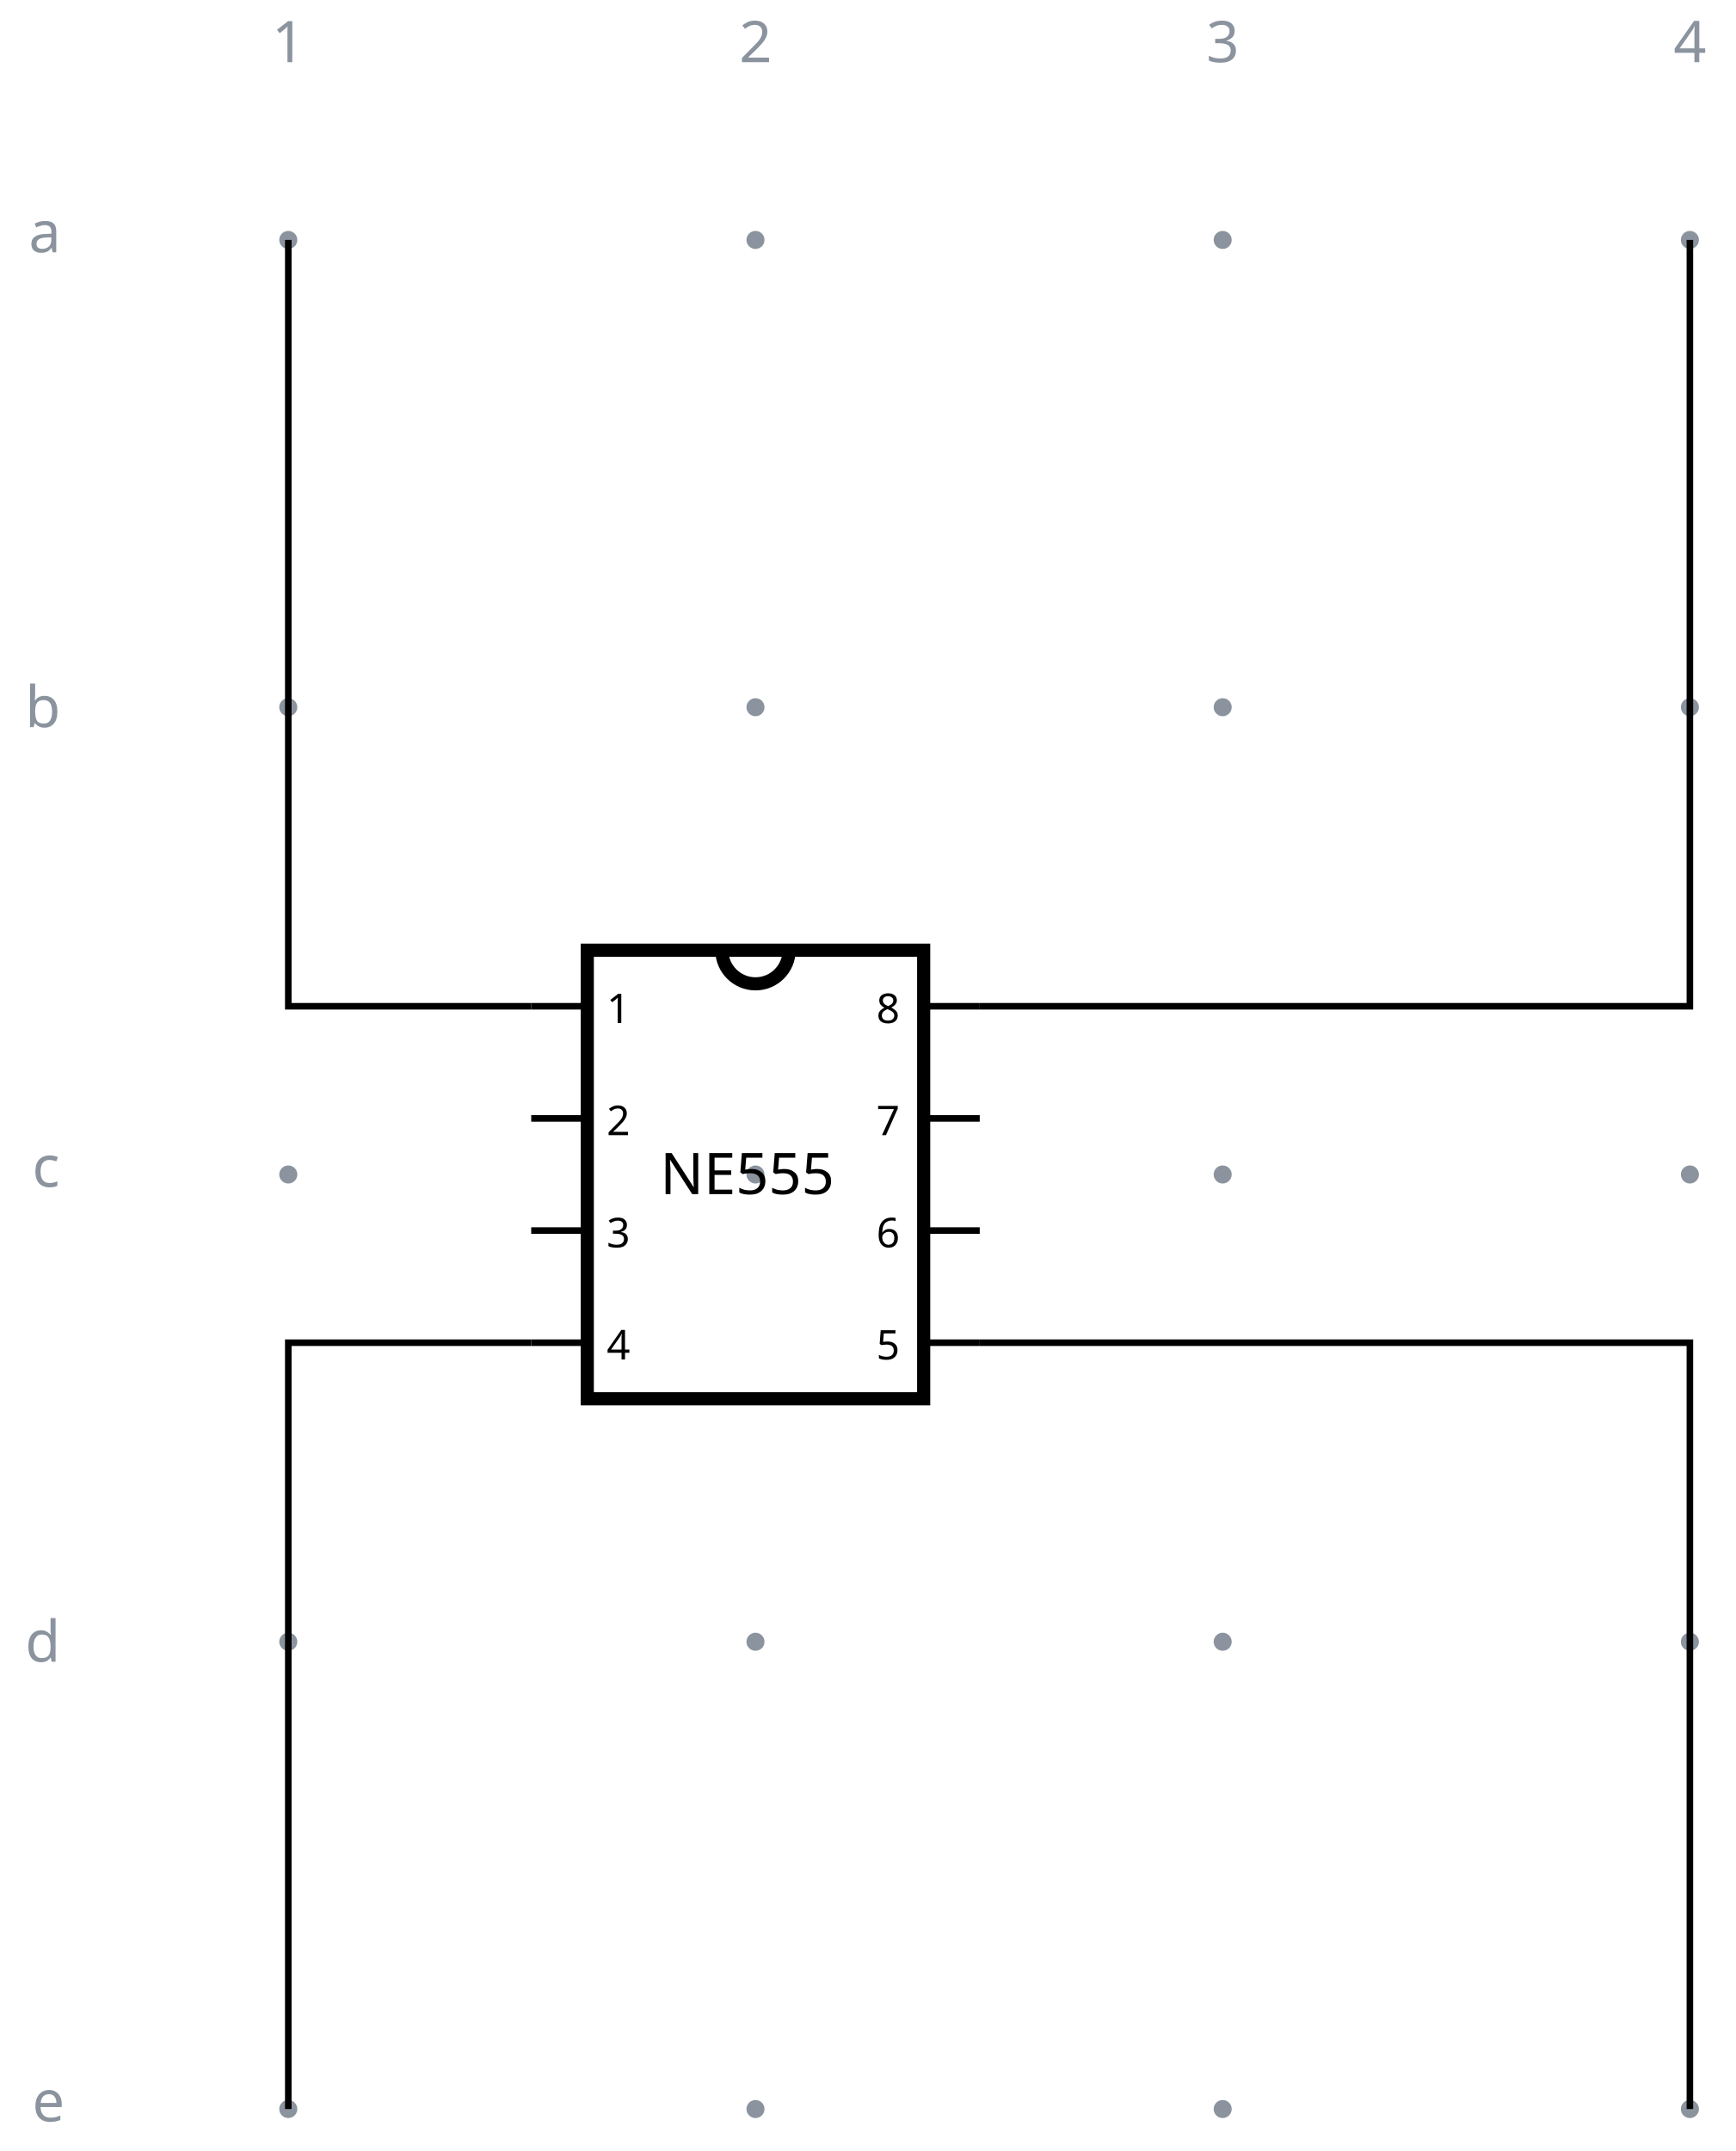
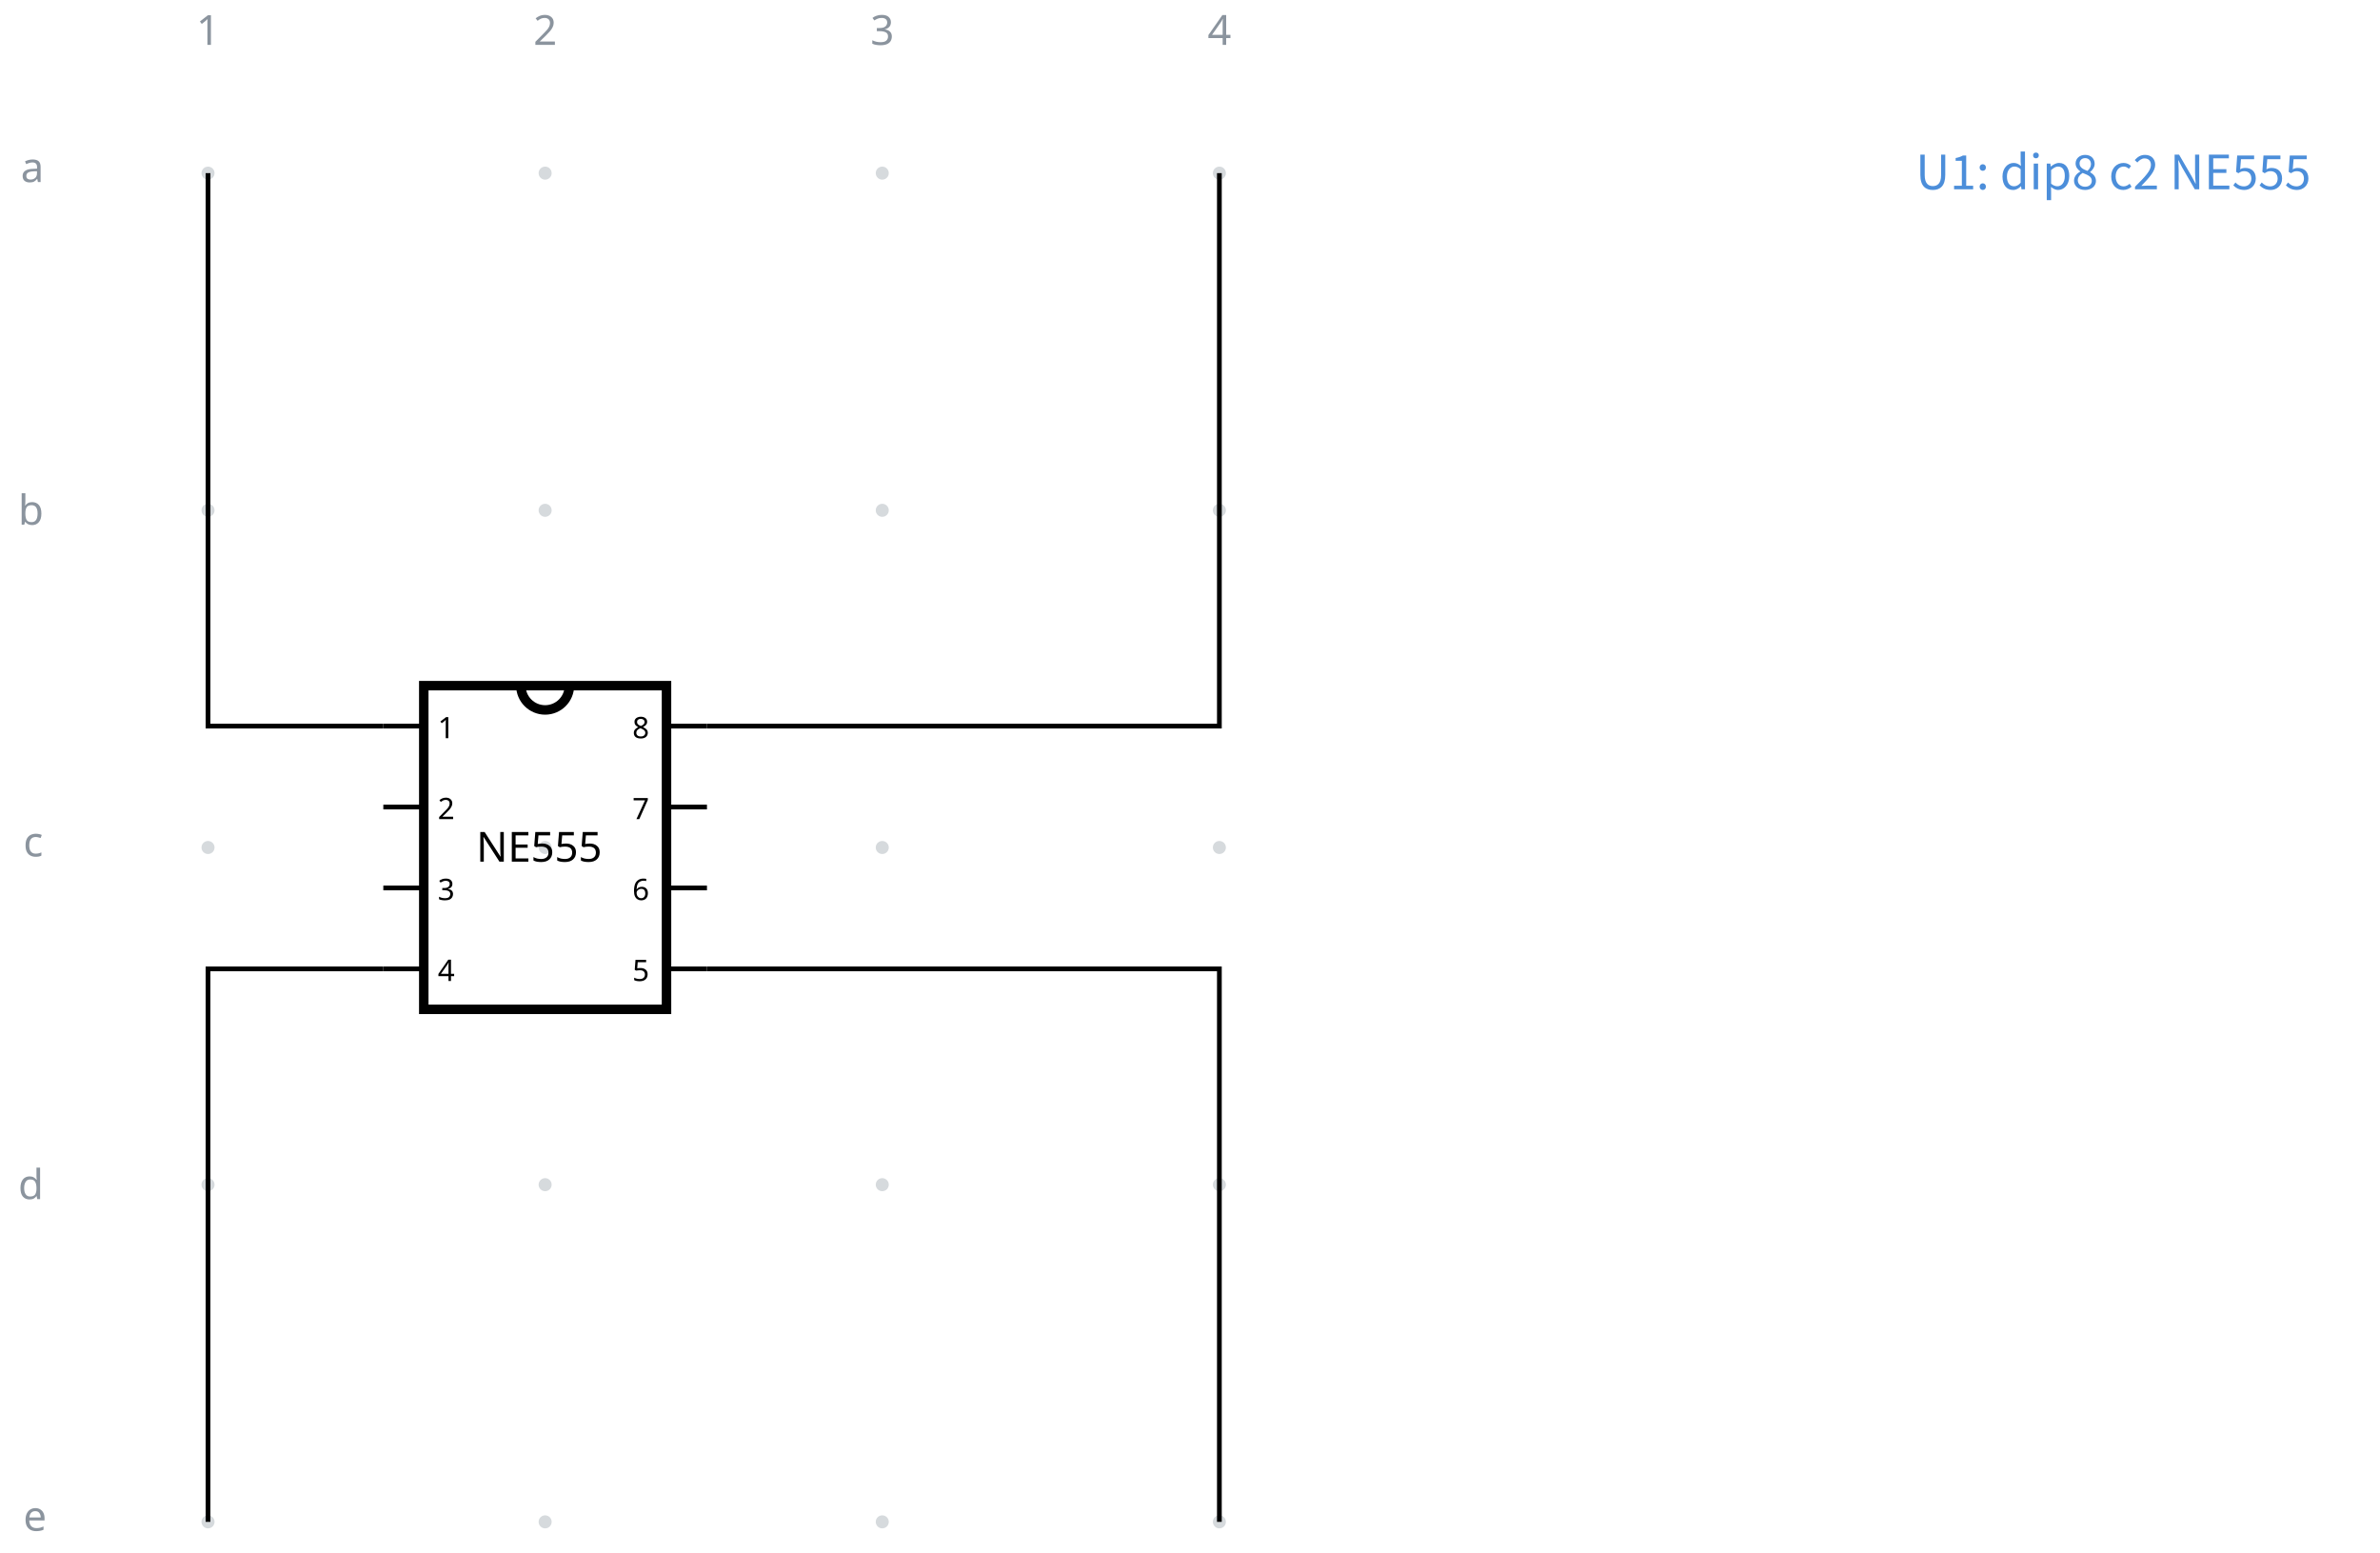
- <svg xmlns="http://www.w3.org/2000/svg" fill="currentColor" width="281.9" height="349.267" viewBox="-72 -72 211.425 261.951">
+ <svg xmlns="http://www.w3.org/2000/svg" fill="currentColor" width="535.654" height="349.267" viewBox="-72 -72 401.741 261.951">
  <g stroke="currentColor" stroke-miterlimit="10" stroke-width=".8">
-     <path fill="#8b949e" stroke="none" d="M-35.787-42.781a1.1 1.1 0 1 0-2.2 0 1.1 1.1 0 0 0 2.2 0M-35.787 14.124a1.1 1.1 0 1 0-2.2 0 1.1 1.1 0 0 0 2.2 0M-35.787 71.03a1.1 1.1 0 1 0-2.2 0 1.1 1.1 0 0 0 2.2 0M-35.787 127.935a1.1 1.1 0 1 0-2.2 0 1.1 1.1 0 0 0 2.2 0M-35.787 184.84a1.1 1.1 0 1 0-2.2 0 1.1 1.1 0 0 0 2.2 0M21.118-42.781a1.1 1.1 0 1 0-2.2 0 1.1 1.1 0 0 0 2.2 0M21.118 14.124a1.1 1.1 0 1 0-2.2 0 1.1 1.1 0 0 0 2.2 0M21.118 71.03a1.1 1.1 0 1 0-2.2 0 1.1 1.1 0 0 0 2.2 0M21.118 127.935a1.1 1.1 0 1 0-2.2 0 1.1 1.1 0 0 0 2.2 0M21.118 184.84a1.1 1.1 0 1 0-2.2 0 1.1 1.1 0 0 0 2.2 0M78.024-42.781a1.1 1.1 0 1 0-2.2 0 1.1 1.1 0 0 0 2.2 0M78.024 14.124a1.1 1.1 0 1 0-2.2 0 1.1 1.1 0 0 0 2.2 0M78.024 71.03a1.1 1.1 0 1 0-2.2 0 1.1 1.1 0 0 0 2.2 0M78.024 127.935a1.1 1.1 0 1 0-2.2 0 1.1 1.1 0 0 0 2.2 0M78.024 184.84a1.1 1.1 0 1 0-2.2 0 1.1 1.1 0 0 0 2.2 0M134.93-42.781a1.1 1.1 0 1 0-2.2 0 1.1 1.1 0 0 0 2.2 0M134.93 14.124a1.1 1.1 0 1 0-2.2 0 1.1 1.1 0 0 0 2.2 0M134.93 71.03a1.1 1.1 0 1 0-2.2 0 1.1 1.1 0 0 0 2.2 0M134.93 127.935a1.1 1.1 0 1 0-2.2 0 1.1 1.1 0 0 0 2.2 0M134.93 184.84a1.1 1.1 0 1 0-2.2 0 1.1 1.1 0 0 0 2.2 0m-1.1 0" />
+     <path fill="#8b949e" fill-opacity=".35" stroke="none" stroke-opacity=".35" d="M-35.787-42.781a1.1 1.1 0 1 0-2.2 0 1.1 1.1 0 0 0 2.2 0M-35.787 14.124a1.1 1.1 0 1 0-2.2 0 1.1 1.1 0 0 0 2.2 0M-35.787 71.03a1.1 1.1 0 1 0-2.2 0 1.1 1.1 0 0 0 2.2 0M-35.787 127.935a1.1 1.1 0 1 0-2.2 0 1.1 1.1 0 0 0 2.2 0M-35.787 184.84a1.1 1.1 0 1 0-2.2 0 1.1 1.1 0 0 0 2.2 0M21.118-42.781a1.1 1.1 0 1 0-2.2 0 1.1 1.1 0 0 0 2.2 0M21.118 14.124a1.1 1.1 0 1 0-2.2 0 1.1 1.1 0 0 0 2.2 0M21.118 71.03a1.1 1.1 0 1 0-2.2 0 1.1 1.1 0 0 0 2.2 0M21.118 127.935a1.1 1.1 0 1 0-2.2 0 1.1 1.1 0 0 0 2.2 0M21.118 184.84a1.1 1.1 0 1 0-2.2 0 1.1 1.1 0 0 0 2.2 0M78.024-42.781a1.1 1.1 0 1 0-2.2 0 1.1 1.1 0 0 0 2.2 0M78.024 14.124a1.1 1.1 0 1 0-2.2 0 1.1 1.1 0 0 0 2.2 0M78.024 71.03a1.1 1.1 0 1 0-2.2 0 1.1 1.1 0 0 0 2.2 0M78.024 127.935a1.1 1.1 0 1 0-2.2 0 1.1 1.1 0 0 0 2.2 0M78.024 184.84a1.1 1.1 0 1 0-2.2 0 1.1 1.1 0 0 0 2.2 0M134.93-42.781a1.1 1.1 0 1 0-2.2 0 1.1 1.1 0 0 0 2.2 0M134.93 14.124a1.1 1.1 0 1 0-2.2 0 1.1 1.1 0 0 0 2.2 0M134.93 71.03a1.1 1.1 0 1 0-2.2 0 1.1 1.1 0 0 0 2.2 0M134.93 127.935a1.1 1.1 0 1 0-2.2 0 1.1 1.1 0 0 0 2.2 0M134.93 184.84a1.1 1.1 0 1 0-2.2 0 1.1 1.1 0 0 0 2.2 0m-1.1 0" />
    <g fill="#8b949e" stroke="#8b949e">
      <text x="-36.887" y="-42.781" fill="#8b949e" stroke="none" font-family="cmr7" font-size="7" transform="translate(-1.993 -21.645)">1</text>
    </g>
    <g fill="#8b949e" stroke="#8b949e">
      <text x="-36.887" y="-42.781" fill="#8b949e" stroke="none" font-family="cmr7" font-size="7" transform="translate(54.912 -21.645)">2</text>
    </g>
    <g fill="#8b949e" stroke="#8b949e">
      <text x="-36.887" y="-42.781" fill="#8b949e" stroke="none" font-family="cmr7" font-size="7" transform="translate(111.818 -21.645)">3</text>
    </g>
    <g fill="#8b949e" stroke="#8b949e">
      <text x="-36.887" y="-42.781" fill="#8b949e" stroke="none" font-family="cmr7" font-size="7" transform="translate(168.723 -21.645)">4</text>
    </g>
    <g fill="#8b949e" stroke="#8b949e">
      <text x="-36.887" y="-42.781" fill="#8b949e" stroke="none" font-family="cmr7" font-size="7" transform="translate(-31.62 1.507)">a</text>
    </g>
    <g fill="#8b949e" stroke="#8b949e">
      <text x="-36.887" y="-42.781" fill="#8b949e" stroke="none" font-family="cmr7" font-size="7" transform="translate(-32.05 59.336)">b</text>
    </g>
    <g fill="#8b949e" stroke="#8b949e">
      <text x="-36.887" y="-42.781" fill="#8b949e" stroke="none" font-family="cmr7" font-size="7" transform="translate(-31.189 115.318)">c</text>
    </g>
    <g fill="#8b949e" stroke="#8b949e">
      <text x="-36.887" y="-42.781" fill="#8b949e" stroke="none" font-family="cmr7" font-size="7" transform="translate(-32.05 173.147)">d</text>
    </g>
    <g fill="#8b949e" stroke="#8b949e">
      <text x="-36.887" y="-42.781" fill="#8b949e" stroke="none" font-family="cmr7" font-size="7" transform="translate(-31.189 229.129)">e</text>
    </g>
    <g stroke-width="1.6">
      <path fill="none" d="M-.468 98.344h40.972V43.716H-.468Z" />
      <path fill="none" d="M15.921 43.716a4.097 4.097 0 1 0 8.194 0" />
      <text x="-34.526" y="-42.781" stroke="none" font-family="cmr5" font-size="5" transform="translate(36.42 136.338)">4</text>
      <text x="-34.526" y="-42.781" stroke="none" font-family="cmr5" font-size="5" transform="translate(69.266 136.338)">5</text>
      <text x="-34.526" y="-42.781" stroke="none" font-family="cmr5" font-size="5" transform="translate(36.42 122.681)">3</text>
      <text x="-34.526" y="-42.781" stroke="none" font-family="cmr5" font-size="5" transform="translate(69.266 122.681)">6</text>
      <text x="-34.526" y="-42.781" stroke="none" font-family="cmr5" font-size="5" transform="translate(36.42 109.024)">2</text>
      <text x="-34.526" y="-42.781" stroke="none" font-family="cmr5" font-size="5" transform="translate(69.266 109.024)">7</text>
      <text x="-34.526" y="-42.781" stroke="none" font-family="cmr5" font-size="5" transform="translate(36.42 95.367)">1</text>
      <text x="-34.526" y="-42.781" stroke="none" font-family="cmr5" font-size="5" transform="translate(69.266 95.367)">8</text>
    </g>
    <path fill="none" d="M-.468 91.515h-6.828m47.8 0h6.829m-47.8-13.657h-6.83m47.801 0h6.829m-47.8-13.657h-6.83m47.801 0h6.829m-47.8-13.657h-6.83m47.801 0h6.829" />
    <text x="-36.887" y="-42.781" stroke="none" font-family="cmr7" font-size="7" transform="translate(45.287 116.203)">NE555</text>
    <path fill="none" d="M-36.887-42.781v93.325h29.59M-36.887 184.84V91.516h29.59M47.333 91.515h86.496v93.326M47.333 50.544h86.496V-42.78" />
+     <g>
+       <text x="-36.887" y="-42.781" fill="#4c8eda" stroke="none" font-family="'Noto Sans CJK JP','Noto Sans JP','Hiragino Sans','Yu Gothic',sans-serif" font-size="8" transform="translate(288.26 2.733)">U1: dip8 c2 NE555</text>
+     </g>
  </g>
</svg>
